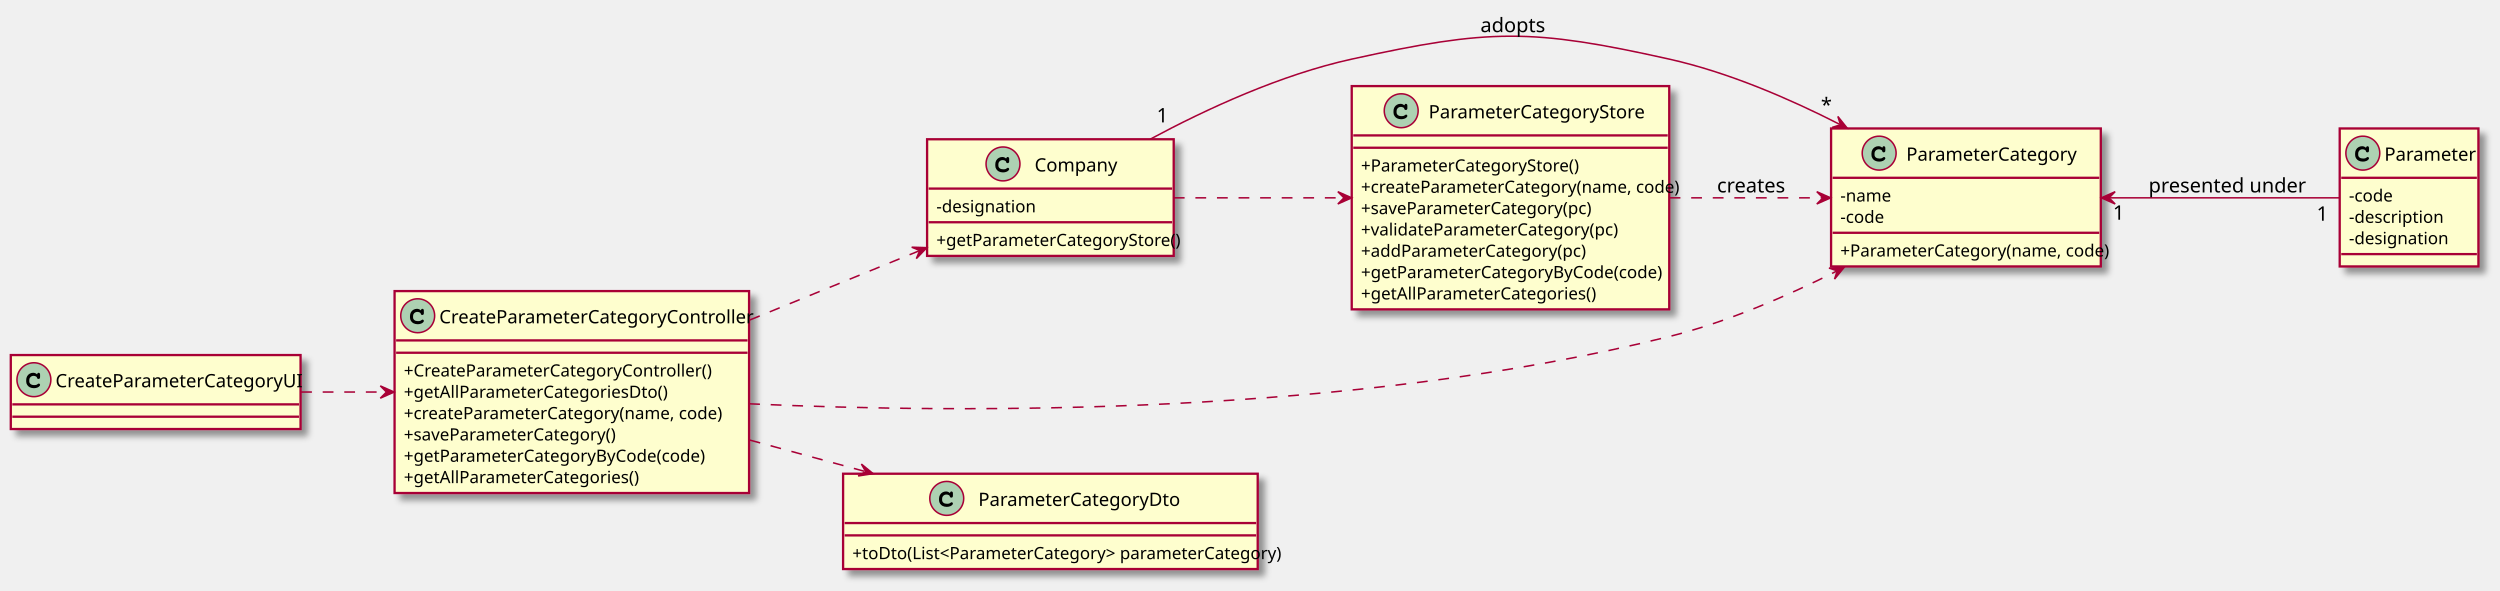
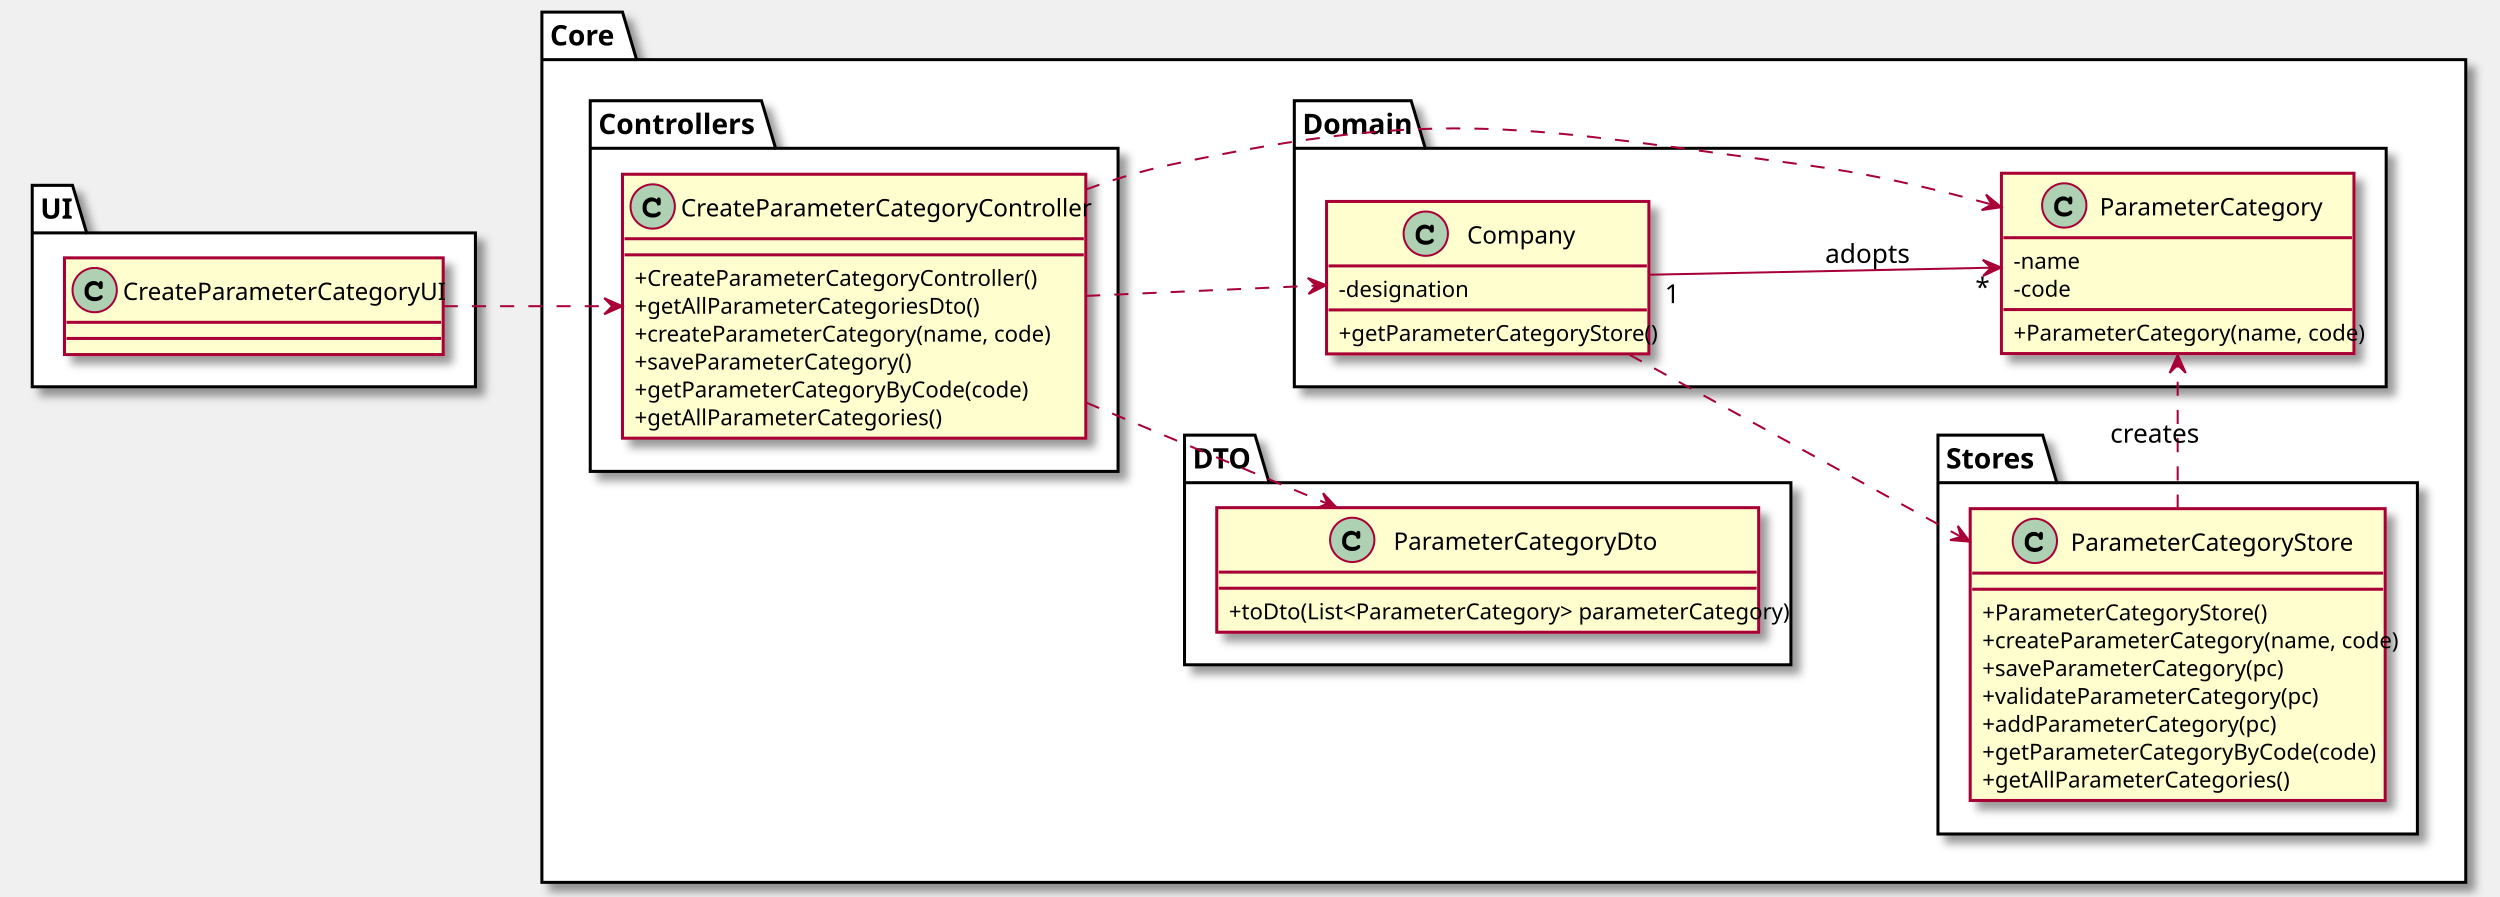
- <svg xmlns="http://www.w3.org/2000/svg" contentScriptType="application/ecmascript" contentStyleType="text/css" height="383px" preserveAspectRatio="none" style="width:1622px;height:383px;" version="1.1" viewBox="0 0 1622 383" width="1622px" zoomAndPan="magnify">
+ <svg xmlns="http://www.w3.org/2000/svg" contentScriptType="application/ecmascript" contentStyleType="text/css" height="445px" preserveAspectRatio="none" style="width:1241px;height:445px;" version="1.1" viewBox="0 0 1241 445" width="1241px" zoomAndPan="magnify">
  <defs>
-     <filter height="300%" id="f99kcutdnsacb" width="300%" x="-1" y="-1">
+     <filter height="300%" id="fvqvpwkjr3260" width="300%" x="-1" y="-1">
      <feGaussianBlur result="blurOut" stdDeviation="2.0" />
      <feColorMatrix in="blurOut" result="blurOut2" type="matrix" values="0 0 0 0 0 0 0 0 0 0 0 0 0 0 0 0 0 0 .4 0" />
      <feOffset dx="4.0" dy="4.0" in="blurOut2" result="blurOut3" />
      <feBlend in="SourceGraphic" in2="blurOut3" mode="normal" />
    </filter>
  </defs>
  <g>
-     <rect codeLine="4" fill="#FEFECE" filter="url(#f99kcutdnsacb)" height="75.672" id="COMP" style="stroke:#A80036;stroke-width:1.5;" width="160" x="601.5" y="90.356" />
-     <ellipse cx="650.75" cy="106.356" fill="#ADD1B2" rx="11" ry="11" style="stroke:#A80036;stroke-width:1.0;" />
-     <path d="M652.75,102.856 Q652.953,102.356 653.188,102.106 Q653.422,101.856 653.688,101.856 Q654.156,101.856 654.453,102.138 Q654.75,102.419 654.75,103.075 L654.75,104.638 Q654.75,105.294 654.469,105.575 Q654.188,105.856 653.75,105.856 Q653.359,105.856 653.109,105.685 Q652.859,105.513 652.75,105.06 Q652.703,104.747 652.531,104.575 Q652.219,104.247 651.656,104.06 Q651.094,103.856 650.531,103.856 Q649.828,103.856 649.234,104.138 Q648.656,104.419 648.203,105.044 Q647.75,105.669 647.75,106.528 L647.75,107.45 Q647.75,108.481 648.594,109.169 Q649.438,109.856 650.938,109.856 Q651.828,109.856 652.453,109.653 Q652.812,109.544 653.219,109.185 Q653.484,108.981 653.625,108.919 Q653.766,108.856 653.938,108.856 Q654.266,108.856 654.5,109.122 Q654.75,109.372 654.75,109.731 Q654.75,110.075 654.406,110.481 Q653.906,111.075 653.109,111.403 Q652.062,111.856 650.781,111.856 Q649.281,111.856 648.078,111.263 Q647.109,110.794 646.422,109.778 Q645.75,108.763 645.75,107.56 L645.75,106.466 Q645.75,105.216 646.344,104.122 Q646.953,103.028 648,102.45 Q649.062,101.856 650.25,101.856 Q650.969,101.856 651.594,102.106 Q652.219,102.356 652.75,102.856 Z " fill="#000000" />
-     <text fill="#000000" font-family="sans-serif" font-size="12" lengthAdjust="spacing" textLength="53" x="671.25" y="111.267">Company</text>
-     <line style="stroke:#A80036;stroke-width:1.5;" x1="602.5" x2="760.5" y1="122.356" y2="122.356" />
-     <text fill="#000000" font-family="sans-serif" font-size="11" lengthAdjust="spacing" textLength="59" x="607.5" y="137.775">-designation</text>
-     <line style="stroke:#A80036;stroke-width:1.5;" x1="602.5" x2="760.5" y1="144.192" y2="144.192" />
-     <text fill="#000000" font-family="sans-serif" font-size="11" lengthAdjust="spacing" textLength="148" x="607.5" y="159.611">+getParameterCategoryStore()</text>
-     <rect codeLine="45" fill="#FEFECE" filter="url(#f99kcutdnsacb)" height="89.508" id="PC" style="stroke:#A80036;stroke-width:1.5;" width="175" x="1188" y="83.356" />
-     <ellipse cx="1219.2" cy="99.356" fill="#ADD1B2" rx="11" ry="11" style="stroke:#A80036;stroke-width:1.0;" />
-     <path d="M1221.2,95.856 Q1221.403,95.356 1221.638,95.106 Q1221.872,94.856 1222.138,94.856 Q1222.606,94.856 1222.903,95.138 Q1223.2,95.419 1223.2,96.075 L1223.2,97.638 Q1223.2,98.294 1222.919,98.575 Q1222.638,98.856 1222.2,98.856 Q1221.809,98.856 1221.559,98.685 Q1221.309,98.513 1221.2,98.06 Q1221.153,97.747 1220.981,97.575 Q1220.669,97.247 1220.106,97.06 Q1219.544,96.856 1218.981,96.856 Q1218.278,96.856 1217.684,97.138 Q1217.106,97.419 1216.653,98.044 Q1216.2,98.669 1216.2,99.528 L1216.2,100.45 Q1216.2,101.481 1217.044,102.169 Q1217.888,102.856 1219.388,102.856 Q1220.278,102.856 1220.903,102.653 Q1221.263,102.544 1221.669,102.185 Q1221.934,101.981 1222.075,101.919 Q1222.216,101.856 1222.388,101.856 Q1222.716,101.856 1222.95,102.122 Q1223.2,102.372 1223.2,102.731 Q1223.2,103.075 1222.856,103.481 Q1222.356,104.075 1221.559,104.403 Q1220.513,104.856 1219.231,104.856 Q1217.731,104.856 1216.528,104.263 Q1215.559,103.794 1214.872,102.778 Q1214.2,101.763 1214.2,100.56 L1214.2,99.466 Q1214.2,98.216 1214.794,97.122 Q1215.403,96.028 1216.45,95.45 Q1217.513,94.856 1218.7,94.856 Q1219.419,94.856 1220.044,95.106 Q1220.669,95.356 1221.2,95.856 Z " fill="#000000" />
-     <text fill="#000000" font-family="sans-serif" font-size="12" lengthAdjust="spacing" textLength="107" x="1236.8" y="104.267">ParameterCategory</text>
-     <line style="stroke:#A80036;stroke-width:1.5;" x1="1189" x2="1362" y1="115.356" y2="115.356" />
-     <text fill="#000000" font-family="sans-serif" font-size="11" lengthAdjust="spacing" textLength="30" x="1194" y="130.775">-name</text>
-     <text fill="#000000" font-family="sans-serif" font-size="11" lengthAdjust="spacing" textLength="28" x="1194" y="144.611">-code</text>
-     <line style="stroke:#A80036;stroke-width:1.5;" x1="1189" x2="1362" y1="151.028" y2="151.028" />
-     <text fill="#000000" font-family="sans-serif" font-size="11" lengthAdjust="spacing" textLength="163" x="1194" y="166.447">+ParameterCategory(name, code)</text>
-     <rect codeLine="15" fill="#FEFECE" filter="url(#f99kcutdnsacb)" height="89.508" id="P" style="stroke:#A80036;stroke-width:1.5;" width="90" x="1518" y="83.356" />
-     <ellipse cx="1533" cy="99.356" fill="#ADD1B2" rx="11" ry="11" style="stroke:#A80036;stroke-width:1.0;" />
-     <path d="M1535,95.856 Q1535.203,95.356 1535.438,95.106 Q1535.672,94.856 1535.938,94.856 Q1536.406,94.856 1536.703,95.138 Q1537,95.419 1537,96.075 L1537,97.638 Q1537,98.294 1536.719,98.575 Q1536.438,98.856 1536,98.856 Q1535.609,98.856 1535.359,98.685 Q1535.109,98.513 1535,98.06 Q1534.953,97.747 1534.781,97.575 Q1534.469,97.247 1533.906,97.06 Q1533.344,96.856 1532.781,96.856 Q1532.078,96.856 1531.484,97.138 Q1530.906,97.419 1530.453,98.044 Q1530,98.669 1530,99.528 L1530,100.45 Q1530,101.481 1530.844,102.169 Q1531.688,102.856 1533.188,102.856 Q1534.078,102.856 1534.703,102.653 Q1535.062,102.544 1535.469,102.185 Q1535.734,101.981 1535.875,101.919 Q1536.016,101.856 1536.188,101.856 Q1536.516,101.856 1536.75,102.122 Q1537,102.372 1537,102.731 Q1537,103.075 1536.656,103.481 Q1536.156,104.075 1535.359,104.403 Q1534.312,104.856 1533.031,104.856 Q1531.531,104.856 1530.328,104.263 Q1529.359,103.794 1528.672,102.778 Q1528,101.763 1528,100.56 L1528,99.466 Q1528,98.216 1528.594,97.122 Q1529.203,96.028 1530.25,95.45 Q1531.312,94.856 1532.5,94.856 Q1533.219,94.856 1533.844,95.106 Q1534.469,95.356 1535,95.856 Z " fill="#000000" />
-     <text fill="#000000" font-family="sans-serif" font-size="12" lengthAdjust="spacing" textLength="58" x="1547" y="104.267">Parameter</text>
-     <line style="stroke:#A80036;stroke-width:1.5;" x1="1519" x2="1607" y1="115.356" y2="115.356" />
-     <text fill="#000000" font-family="sans-serif" font-size="11" lengthAdjust="spacing" textLength="28" x="1524" y="130.775">-code</text>
-     <text fill="#000000" font-family="sans-serif" font-size="11" lengthAdjust="spacing" textLength="57" x="1524" y="144.611">-description</text>
-     <text fill="#000000" font-family="sans-serif" font-size="11" lengthAdjust="spacing" textLength="59" x="1524" y="158.447">-designation</text>
-     <line style="stroke:#A80036;stroke-width:1.5;" x1="1519" x2="1607" y1="164.864" y2="164.864" />
-     <rect codeLine="21" fill="#FEFECE" filter="url(#f99kcutdnsacb)" height="61.836" id="pcDto" style="stroke:#A80036;stroke-width:1.5;" width="269" x="547" y="307.356" />
-     <ellipse cx="614.25" cy="323.356" fill="#ADD1B2" rx="11" ry="11" style="stroke:#A80036;stroke-width:1.0;" />
-     <path d="M616.25,319.856 Q616.453,319.356 616.688,319.106 Q616.922,318.856 617.188,318.856 Q617.656,318.856 617.953,319.138 Q618.25,319.419 618.25,320.075 L618.25,321.638 Q618.25,322.294 617.969,322.575 Q617.688,322.856 617.25,322.856 Q616.859,322.856 616.609,322.685 Q616.359,322.513 616.25,322.06 Q616.203,321.747 616.031,321.575 Q615.719,321.247 615.156,321.06 Q614.594,320.856 614.031,320.856 Q613.328,320.856 612.734,321.138 Q612.156,321.419 611.703,322.044 Q611.25,322.669 611.25,323.528 L611.25,324.45 Q611.25,325.481 612.094,326.169 Q612.938,326.856 614.438,326.856 Q615.328,326.856 615.953,326.653 Q616.312,326.544 616.719,326.185 Q616.984,325.981 617.125,325.919 Q617.266,325.856 617.438,325.856 Q617.766,325.856 618,326.122 Q618.25,326.372 618.25,326.731 Q618.25,327.075 617.906,327.481 Q617.406,328.075 616.609,328.403 Q615.562,328.856 614.281,328.856 Q612.781,328.856 611.578,328.263 Q610.609,327.794 609.922,326.778 Q609.25,325.763 609.25,324.56 L609.25,323.466 Q609.25,322.216 609.844,321.122 Q610.453,320.028 611.5,319.45 Q612.562,318.856 613.75,318.856 Q614.469,318.856 615.094,319.106 Q615.719,319.356 616.25,319.856 Z " fill="#000000" />
-     <text fill="#000000" font-family="sans-serif" font-size="12" lengthAdjust="spacing" textLength="126" x="634.75" y="328.267">ParameterCategoryDto</text>
-     <line style="stroke:#A80036;stroke-width:1.5;" x1="548" x2="815" y1="339.356" y2="339.356" />
-     <line style="stroke:#A80036;stroke-width:1.5;" x1="548" x2="815" y1="347.356" y2="347.356" />
-     <text fill="#000000" font-family="sans-serif" font-size="11" lengthAdjust="spacing" textLength="257" x="553" y="362.775">+toDto(List&lt;ParameterCategory&gt; parameterCategory)</text>
-     <rect codeLine="46" fill="#FEFECE" filter="url(#f99kcutdnsacb)" height="131.016" id="CPCC" style="stroke:#A80036;stroke-width:1.5;" width="230" x="256" y="188.856" />
-     <ellipse cx="271" cy="204.856" fill="#ADD1B2" rx="11" ry="11" style="stroke:#A80036;stroke-width:1.0;" />
-     <path d="M273,201.356 Q273.203,200.856 273.438,200.606 Q273.672,200.356 273.938,200.356 Q274.406,200.356 274.703,200.638 Q275,200.919 275,201.575 L275,203.138 Q275,203.794 274.719,204.075 Q274.438,204.356 274,204.356 Q273.609,204.356 273.359,204.185 Q273.109,204.013 273,203.56 Q272.953,203.247 272.781,203.075 Q272.469,202.747 271.906,202.56 Q271.344,202.356 270.781,202.356 Q270.078,202.356 269.484,202.638 Q268.906,202.919 268.453,203.544 Q268,204.169 268,205.028 L268,205.95 Q268,206.981 268.844,207.669 Q269.688,208.356 271.188,208.356 Q272.078,208.356 272.703,208.153 Q273.062,208.044 273.469,207.685 Q273.734,207.481 273.875,207.419 Q274.016,207.356 274.188,207.356 Q274.516,207.356 274.75,207.622 Q275,207.872 275,208.231 Q275,208.575 274.656,208.981 Q274.156,209.575 273.359,209.903 Q272.312,210.356 271.031,210.356 Q269.531,210.356 268.328,209.763 Q267.359,209.294 266.672,208.278 Q266,207.263 266,206.06 L266,204.966 Q266,203.716 266.594,202.622 Q267.203,201.528 268.25,200.95 Q269.312,200.356 270.5,200.356 Q271.219,200.356 271.844,200.606 Q272.469,200.856 273,201.356 Z " fill="#000000" />
-     <text fill="#000000" font-family="sans-serif" font-size="12" lengthAdjust="spacing" textLength="198" x="285" y="209.767">CreateParameterCategoryController</text>
-     <line style="stroke:#A80036;stroke-width:1.5;" x1="257" x2="485" y1="220.856" y2="220.856" />
-     <line style="stroke:#A80036;stroke-width:1.5;" x1="257" x2="485" y1="228.856" y2="228.856" />
-     <text fill="#000000" font-family="sans-serif" font-size="11" lengthAdjust="spacing" textLength="185" x="262" y="244.275">+CreateParameterCategoryController()</text>
-     <text fill="#000000" font-family="sans-serif" font-size="11" lengthAdjust="spacing" textLength="158" x="262" y="258.111">+getAllParameterCategoriesDto()</text>
-     <text fill="#000000" font-family="sans-serif" font-size="11" lengthAdjust="spacing" textLength="194" x="262" y="271.947">+createParameterCategory(name, code)</text>
-     <text fill="#000000" font-family="sans-serif" font-size="11" lengthAdjust="spacing" textLength="131" x="262" y="285.783">+saveParameterCategory()</text>
-     <text fill="#000000" font-family="sans-serif" font-size="11" lengthAdjust="spacing" textLength="184" x="262" y="299.619">+getParameterCategoryByCode(code)</text>
-     <text fill="#000000" font-family="sans-serif" font-size="11" lengthAdjust="spacing" textLength="142" x="262" y="313.455">+getAllParameterCategories()</text>
-     <rect codeLine="34" fill="#FEFECE" filter="url(#f99kcutdnsacb)" height="144.852" id="PCS" style="stroke:#A80036;stroke-width:1.5;" width="206" x="877" y="55.856" />
-     <ellipse cx="909.1" cy="71.856" fill="#ADD1B2" rx="11" ry="11" style="stroke:#A80036;stroke-width:1.0;" />
-     <path d="M911.1,68.356 Q911.303,67.856 911.538,67.606 Q911.772,67.356 912.038,67.356 Q912.506,67.356 912.803,67.638 Q913.1,67.919 913.1,68.575 L913.1,70.138 Q913.1,70.794 912.819,71.075 Q912.538,71.356 912.1,71.356 Q911.709,71.356 911.459,71.185 Q911.209,71.013 911.1,70.56 Q911.053,70.247 910.881,70.075 Q910.569,69.747 910.006,69.56 Q909.444,69.356 908.881,69.356 Q908.178,69.356 907.584,69.638 Q907.006,69.919 906.553,70.544 Q906.1,71.169 906.1,72.028 L906.1,72.95 Q906.1,73.981 906.944,74.669 Q907.788,75.356 909.288,75.356 Q910.178,75.356 910.803,75.153 Q911.163,75.044 911.569,74.685 Q911.834,74.481 911.975,74.419 Q912.116,74.356 912.288,74.356 Q912.616,74.356 912.85,74.622 Q913.1,74.872 913.1,75.231 Q913.1,75.575 912.756,75.981 Q912.256,76.575 911.459,76.903 Q910.413,77.356 909.131,77.356 Q907.631,77.356 906.428,76.763 Q905.459,76.294 904.772,75.278 Q904.1,74.263 904.1,73.06 L904.1,71.966 Q904.1,70.716 904.694,69.622 Q905.303,68.528 906.35,67.95 Q907.413,67.356 908.6,67.356 Q909.319,67.356 909.944,67.606 Q910.569,67.856 911.1,68.356 Z " fill="#000000" />
-     <text fill="#000000" font-family="sans-serif" font-size="12" lengthAdjust="spacing" textLength="136" x="926.9" y="76.767">ParameterCategoryStore</text>
-     <line style="stroke:#A80036;stroke-width:1.5;" x1="878" x2="1082" y1="87.856" y2="87.856" />
-     <line style="stroke:#A80036;stroke-width:1.5;" x1="878" x2="1082" y1="95.856" y2="95.856" />
-     <text fill="#000000" font-family="sans-serif" font-size="11" lengthAdjust="spacing" textLength="133" x="883" y="111.275">+ParameterCategoryStore()</text>
-     <text fill="#000000" font-family="sans-serif" font-size="11" lengthAdjust="spacing" textLength="194" x="883" y="125.111">+createParameterCategory(name, code)</text>
-     <text fill="#000000" font-family="sans-serif" font-size="11" lengthAdjust="spacing" textLength="143" x="883" y="138.947">+saveParameterCategory(pc)</text>
-     <text fill="#000000" font-family="sans-serif" font-size="11" lengthAdjust="spacing" textLength="156" x="883" y="152.783">+validateParameterCategory(pc)</text>
-     <text fill="#000000" font-family="sans-serif" font-size="11" lengthAdjust="spacing" textLength="137" x="883" y="166.619">+addParameterCategory(pc)</text>
-     <text fill="#000000" font-family="sans-serif" font-size="11" lengthAdjust="spacing" textLength="184" x="883" y="180.455">+getParameterCategoryByCode(code)</text>
-     <text fill="#000000" font-family="sans-serif" font-size="11" lengthAdjust="spacing" textLength="142" x="883" y="194.291">+getAllParameterCategories()</text>
-     <rect codeLine="44" fill="#FEFECE" filter="url(#f99kcutdnsacb)" height="48" id="CPCUI" style="stroke:#A80036;stroke-width:1.5;" width="188" x="7" y="230.356" />
-     <ellipse cx="22" cy="246.356" fill="#ADD1B2" rx="11" ry="11" style="stroke:#A80036;stroke-width:1.0;" />
-     <path d="M24,242.856 Q24.203,242.356 24.438,242.106 Q24.672,241.856 24.938,241.856 Q25.406,241.856 25.703,242.138 Q26,242.419 26,243.075 L26,244.638 Q26,245.294 25.719,245.575 Q25.438,245.856 25,245.856 Q24.609,245.856 24.359,245.685 Q24.109,245.513 24,245.06 Q23.953,244.747 23.781,244.575 Q23.469,244.247 22.906,244.06 Q22.344,243.856 21.781,243.856 Q21.078,243.856 20.484,244.138 Q19.906,244.419 19.453,245.044 Q19,245.669 19,246.528 L19,247.45 Q19,248.481 19.844,249.169 Q20.688,249.856 22.188,249.856 Q23.078,249.856 23.703,249.653 Q24.062,249.544 24.469,249.185 Q24.734,248.981 24.875,248.919 Q25.016,248.856 25.188,248.856 Q25.516,248.856 25.75,249.122 Q26,249.372 26,249.731 Q26,250.075 25.656,250.481 Q25.156,251.075 24.359,251.403 Q23.312,251.856 22.031,251.856 Q20.531,251.856 19.328,251.263 Q18.359,250.794 17.672,249.778 Q17,248.763 17,247.56 L17,246.466 Q17,245.216 17.594,244.122 Q18.203,243.028 19.25,242.45 Q20.312,241.856 21.5,241.856 Q22.219,241.856 22.844,242.106 Q23.469,242.356 24,242.856 Z " fill="#000000" />
-     <text fill="#000000" font-family="sans-serif" font-size="12" lengthAdjust="spacing" textLength="156" x="36" y="251.267">CreateParameterCategoryUI</text>
-     <line style="stroke:#A80036;stroke-width:1.5;" x1="8" x2="194" y1="262.356" y2="262.356" />
-     <line style="stroke:#A80036;stroke-width:1.5;" x1="8" x2="194" y1="270.356" y2="270.356" />
-     <path codeLine="48" d="M195.36,254.356 C213.17,254.356 232.04,254.356 250.54,254.356 " fill="none" id="CPCUI-to-CPCC" style="stroke:#A80036;stroke-width:1.0;stroke-dasharray:7.0,7.0;" />
-     <polygon fill="#A80036" points="255.74,254.356,246.74,250.356,250.74,254.356,246.74,258.356,255.74,254.356" style="stroke:#A80036;stroke-width:1.0;" />
-     <path codeLine="49" d="M761.57,128.356 C795.33,128.356 835.27,128.356 871.64,128.356 " fill="none" id="COMP-to-PCS" style="stroke:#A80036;stroke-width:1.0;stroke-dasharray:7.0,7.0;" />
-     <polygon fill="#A80036" points="876.98,128.356,867.98,124.356,871.98,128.356,867.98,132.356,876.98,128.356" style="stroke:#A80036;stroke-width:1.0;" />
-     <path codeLine="50" d="M1083.24,128.356 C1115.59,128.356 1151.13,128.356 1182.7,128.356 " fill="none" id="PCS-to-PC" style="stroke:#A80036;stroke-width:1.0;stroke-dasharray:7.0,7.0;" />
-     <polygon fill="#A80036" points="1187.73,128.356,1178.73,124.356,1182.73,128.356,1178.73,132.356,1187.73,128.356" style="stroke:#A80036;stroke-width:1.0;" />
-     <text fill="#000000" font-family="sans-serif" font-size="13" lengthAdjust="spacing" textLength="43" x="1114" y="124.852">creates</text>
-     <path codeLine="51" d="M486.04,261.986 C628.15,268.446 877.36,269.766 1083,218.356 C1120.19,209.056 1158.89,192.386 1191.68,175.886 " fill="none" id="CPCC-to-PC" style="stroke:#A80036;stroke-width:1.0;stroke-dasharray:7.0,7.0;" />
-     <polygon fill="#A80036" points="1196.48,173.456,1186.643,173.941,1192.016,175.71,1190.248,181.083,1196.48,173.456" style="stroke:#A80036;stroke-width:1.0;" />
-     <path codeLine="52" d="M486.44,207.616 C522.88,192.736 562.51,176.546 596.4,162.706 " fill="none" id="CPCC-to-COMP" style="stroke:#A80036;stroke-width:1.0;stroke-dasharray:7.0,7.0;" />
-     <polygon fill="#A80036" points="601.36,160.676,591.516,160.368,596.73,162.563,594.534,167.776,601.36,160.676" style="stroke:#A80036;stroke-width:1.0;" />
-     <path codeLine="53" d="M486.44,285.516 C510.95,292.186 536.91,299.256 561.59,305.976 " fill="none" id="CPCC-to-pcDto" style="stroke:#A80036;stroke-width:1.0;stroke-dasharray:7.0,7.0;" />
-     <polygon fill="#A80036" points="566.51,307.316,558.876,301.093,561.686,306.003,556.775,308.812,566.51,307.316" style="stroke:#A80036;stroke-width:1.0;" />
-     <path codeLine="54" d="M1368.44,128.356 C1418.46,128.356 1478.05,128.356 1517.77,128.356 " fill="none" id="PC-backto-P" style="stroke:#A80036;stroke-width:1.0;" />
-     <polygon fill="#A80036" points="1363.32,128.356,1372.32,132.356,1368.32,128.356,1372.32,124.356,1363.32,128.356" style="stroke:#A80036;stroke-width:1.0;" />
-     <text fill="#000000" font-family="sans-serif" font-size="13" lengthAdjust="spacing" textLength="93" x="1394" y="124.852">presented under</text>
-     <text fill="#000000" font-family="sans-serif" font-size="13" lengthAdjust="spacing" textLength="7" x="1370.882" y="142.549">1</text>
-     <text fill="#000000" font-family="sans-serif" font-size="13" lengthAdjust="spacing" textLength="7" x="1503.004" y="143.194">1</text>
-     <path codeLine="55" d="M746.17,90.336 C783,70.566 831.03,48.476 877,38.356 C966.41,18.676 993.64,18.406 1083,38.356 C1121.1,46.866 1160.57,63.816 1193.71,80.736 " fill="none" id="COMP-to-PC" style="stroke:#A80036;stroke-width:1.0;" />
-     <polygon fill="#A80036" points="1198.55,83.236,1192.396,75.547,1194.11,80.938,1188.719,82.651,1198.55,83.236" style="stroke:#A80036;stroke-width:1.0;" />
-     <text fill="#000000" font-family="sans-serif" font-size="13" lengthAdjust="spacing" textLength="39" x="960.5" y="20.852">adopts</text>
-     <text fill="#000000" font-family="sans-serif" font-size="13" lengthAdjust="spacing" textLength="7" x="750.448" y="79.409">1</text>
-     <text fill="#000000" font-family="sans-serif" font-size="13" lengthAdjust="spacing" textLength="5" x="1181.384" y="72.662">*</text>
+     <polygon fill="#FFFFFF" filter="url(#fvqvpwkjr3260)" points="269,6,309,6,316,29.609,1224,29.609,1224,438,269,438,269,6" style="stroke:#000000;stroke-width:1.5;" />
+     <line style="stroke:#000000;stroke-width:1.5;" x1="269" x2="316" y1="29.609" y2="29.609" />
+     <text fill="#000000" font-family="sans-serif" font-size="14" font-weight="bold" lengthAdjust="spacing" textLength="34" x="273" y="22.533">Core</text>
+     <polygon fill="#FFFFFF" filter="url(#fvqvpwkjr3260)" points="588,216,623,216,630,239.609,889,239.609,889,330,588,330,588,216" style="stroke:#000000;stroke-width:1.5;" />
+     <line style="stroke:#000000;stroke-width:1.5;" x1="588" x2="630" y1="239.609" y2="239.609" />
+     <text fill="#000000" font-family="sans-serif" font-size="14" font-weight="bold" lengthAdjust="spacing" textLength="29" x="592" y="232.533">DTO</text>
+     <polygon fill="#FFFFFF" filter="url(#fvqvpwkjr3260)" points="293,50,378,50,385,73.609,555,73.609,555,234,293,234,293,50" style="stroke:#000000;stroke-width:1.5;" />
+     <line style="stroke:#000000;stroke-width:1.5;" x1="293" x2="385" y1="73.609" y2="73.609" />
+     <text fill="#000000" font-family="sans-serif" font-size="14" font-weight="bold" lengthAdjust="spacing" textLength="79" x="297" y="66.533">Controllers</text>
+     <polygon fill="#FFFFFF" filter="url(#fvqvpwkjr3260)" points="962,216,1014,216,1021,239.609,1200,239.609,1200,414,962,414,962,216" style="stroke:#000000;stroke-width:1.5;" />
+     <line style="stroke:#000000;stroke-width:1.5;" x1="962" x2="1021" y1="239.609" y2="239.609" />
+     <text fill="#000000" font-family="sans-serif" font-size="14" font-weight="bold" lengthAdjust="spacing" textLength="46" x="966" y="232.533">Stores</text>
+     <polygon fill="#FFFFFF" filter="url(#fvqvpwkjr3260)" points="642.5,50,700.5,50,707.5,73.609,1184.5,73.609,1184.5,192,642.5,192,642.5,50" style="stroke:#000000;stroke-width:1.5;" />
+     <line style="stroke:#000000;stroke-width:1.5;" x1="642.5" x2="707.5" y1="73.609" y2="73.609" />
+     <text fill="#000000" font-family="sans-serif" font-size="14" font-weight="bold" lengthAdjust="spacing" textLength="52" x="646.5" y="66.533">Domain</text>
+     <polygon fill="#FFFFFF" filter="url(#fvqvpwkjr3260)" points="16,92,36,92,43,115.609,236,115.609,236,192,16,192,16,92" style="stroke:#000000;stroke-width:1.5;" />
+     <line style="stroke:#000000;stroke-width:1.5;" x1="16" x2="43" y1="115.609" y2="115.609" />
+     <text fill="#000000" font-family="sans-serif" font-size="14" font-weight="bold" lengthAdjust="spacing" textLength="14" x="20" y="108.533">UI</text>
+     <rect codeLine="8" fill="#FEFECE" filter="url(#fvqvpwkjr3260)" height="61.836" id="pcDto" style="stroke:#A80036;stroke-width:1.5;" width="269" x="604" y="252" />
+     <ellipse cx="671.25" cy="268" fill="#ADD1B2" rx="11" ry="11" style="stroke:#A80036;stroke-width:1.0;" />
+     <path d="M673.25,264.5 Q673.453,264 673.688,263.75 Q673.922,263.5 674.188,263.5 Q674.656,263.5 674.953,263.781 Q675.25,264.062 675.25,264.719 L675.25,266.281 Q675.25,266.938 674.969,267.219 Q674.688,267.5 674.25,267.5 Q673.859,267.5 673.609,267.328 Q673.359,267.156 673.25,266.703 Q673.203,266.391 673.031,266.219 Q672.719,265.891 672.156,265.703 Q671.594,265.5 671.031,265.5 Q670.328,265.5 669.734,265.781 Q669.156,266.062 668.703,266.688 Q668.25,267.312 668.25,268.172 L668.25,269.094 Q668.25,270.125 669.094,270.812 Q669.938,271.5 671.438,271.5 Q672.328,271.5 672.953,271.297 Q673.312,271.188 673.719,270.828 Q673.984,270.625 674.125,270.562 Q674.266,270.5 674.438,270.5 Q674.766,270.5 675,270.766 Q675.25,271.016 675.25,271.375 Q675.25,271.719 674.906,272.125 Q674.406,272.719 673.609,273.047 Q672.562,273.5 671.281,273.5 Q669.781,273.5 668.578,272.906 Q667.609,272.438 666.922,271.422 Q666.25,270.406 666.25,269.203 L666.25,268.109 Q666.25,266.859 666.844,265.766 Q667.453,264.672 668.5,264.094 Q669.562,263.5 670.75,263.5 Q671.469,263.5 672.094,263.75 Q672.719,264 673.25,264.5 Z " fill="#000000" />
+     <text fill="#000000" font-family="sans-serif" font-size="12" lengthAdjust="spacing" textLength="126" x="691.75" y="272.91">ParameterCategoryDto</text>
+     <line style="stroke:#A80036;stroke-width:1.5;" x1="605" x2="872" y1="284" y2="284" />
+     <line style="stroke:#A80036;stroke-width:1.5;" x1="605" x2="872" y1="292" y2="292" />
+     <text fill="#000000" font-family="sans-serif" font-size="11" lengthAdjust="spacing" textLength="257" x="610" y="307.419">+toDto(List&lt;ParameterCategory&gt; parameterCategory)</text>
+     <rect codeLine="16" fill="#FEFECE" filter="url(#fvqvpwkjr3260)" height="131.016" id="CPCC" style="stroke:#A80036;stroke-width:1.5;" width="230" x="309" y="86.5" />
+     <ellipse cx="324" cy="102.5" fill="#ADD1B2" rx="11" ry="11" style="stroke:#A80036;stroke-width:1.0;" />
+     <path d="M326,99 Q326.203,98.5 326.438,98.25 Q326.672,98 326.938,98 Q327.406,98 327.703,98.281 Q328,98.562 328,99.219 L328,100.781 Q328,101.438 327.719,101.719 Q327.438,102 327,102 Q326.609,102 326.359,101.828 Q326.109,101.656 326,101.203 Q325.953,100.891 325.781,100.719 Q325.469,100.391 324.906,100.203 Q324.344,100 323.781,100 Q323.078,100 322.484,100.281 Q321.906,100.562 321.453,101.188 Q321,101.812 321,102.672 L321,103.594 Q321,104.625 321.844,105.312 Q322.688,106 324.188,106 Q325.078,106 325.703,105.797 Q326.062,105.688 326.469,105.328 Q326.734,105.125 326.875,105.062 Q327.016,105 327.188,105 Q327.516,105 327.75,105.266 Q328,105.516 328,105.875 Q328,106.219 327.656,106.625 Q327.156,107.219 326.359,107.547 Q325.312,108 324.031,108 Q322.531,108 321.328,107.406 Q320.359,106.938 319.672,105.922 Q319,104.906 319,103.703 L319,102.609 Q319,101.359 319.594,100.266 Q320.203,99.172 321.25,98.594 Q322.312,98 323.5,98 Q324.219,98 324.844,98.25 Q325.469,98.5 326,99 Z " fill="#000000" />
+     <text fill="#000000" font-family="sans-serif" font-size="12" lengthAdjust="spacing" textLength="198" x="338" y="107.41">CreateParameterCategoryController</text>
+     <line style="stroke:#A80036;stroke-width:1.5;" x1="310" x2="538" y1="118.5" y2="118.5" />
+     <line style="stroke:#A80036;stroke-width:1.5;" x1="310" x2="538" y1="126.5" y2="126.5" />
+     <text fill="#000000" font-family="sans-serif" font-size="11" lengthAdjust="spacing" textLength="185" x="315" y="141.919">+CreateParameterCategoryController()</text>
+     <text fill="#000000" font-family="sans-serif" font-size="11" lengthAdjust="spacing" textLength="158" x="315" y="155.755">+getAllParameterCategoriesDto()</text>
+     <text fill="#000000" font-family="sans-serif" font-size="11" lengthAdjust="spacing" textLength="194" x="315" y="169.591">+createParameterCategory(name, code)</text>
+     <text fill="#000000" font-family="sans-serif" font-size="11" lengthAdjust="spacing" textLength="131" x="315" y="183.427">+saveParameterCategory()</text>
+     <text fill="#000000" font-family="sans-serif" font-size="11" lengthAdjust="spacing" textLength="184" x="315" y="197.263">+getParameterCategoryByCode(code)</text>
+     <text fill="#000000" font-family="sans-serif" font-size="11" lengthAdjust="spacing" textLength="142" x="315" y="211.099">+getAllParameterCategories()</text>
+     <rect codeLine="29" fill="#FEFECE" filter="url(#fvqvpwkjr3260)" height="144.852" id="PCS" style="stroke:#A80036;stroke-width:1.5;" width="206" x="978" y="252.5" />
+     <ellipse cx="1010.1" cy="268.5" fill="#ADD1B2" rx="11" ry="11" style="stroke:#A80036;stroke-width:1.0;" />
+     <path d="M1012.1,265 Q1012.303,264.5 1012.538,264.25 Q1012.772,264 1013.038,264 Q1013.506,264 1013.803,264.281 Q1014.1,264.562 1014.1,265.219 L1014.1,266.781 Q1014.1,267.438 1013.819,267.719 Q1013.538,268 1013.1,268 Q1012.709,268 1012.459,267.828 Q1012.209,267.656 1012.1,267.203 Q1012.053,266.891 1011.881,266.719 Q1011.569,266.391 1011.006,266.203 Q1010.444,266 1009.881,266 Q1009.178,266 1008.584,266.281 Q1008.006,266.562 1007.553,267.188 Q1007.1,267.812 1007.1,268.672 L1007.1,269.594 Q1007.1,270.625 1007.944,271.312 Q1008.788,272 1010.288,272 Q1011.178,272 1011.803,271.797 Q1012.163,271.688 1012.569,271.328 Q1012.834,271.125 1012.975,271.062 Q1013.116,271 1013.288,271 Q1013.616,271 1013.85,271.266 Q1014.1,271.516 1014.1,271.875 Q1014.1,272.219 1013.756,272.625 Q1013.256,273.219 1012.459,273.547 Q1011.413,274 1010.131,274 Q1008.631,274 1007.428,273.406 Q1006.459,272.938 1005.772,271.922 Q1005.1,270.906 1005.1,269.703 L1005.1,268.609 Q1005.1,267.359 1005.694,266.266 Q1006.303,265.172 1007.35,264.594 Q1008.413,264 1009.6,264 Q1010.319,264 1010.944,264.25 Q1011.569,264.5 1012.1,265 Z " fill="#000000" />
+     <text fill="#000000" font-family="sans-serif" font-size="12" lengthAdjust="spacing" textLength="136" x="1027.9" y="273.41">ParameterCategoryStore</text>
+     <line style="stroke:#A80036;stroke-width:1.5;" x1="979" x2="1183" y1="284.5" y2="284.5" />
+     <line style="stroke:#A80036;stroke-width:1.5;" x1="979" x2="1183" y1="292.5" y2="292.5" />
+     <text fill="#000000" font-family="sans-serif" font-size="11" lengthAdjust="spacing" textLength="133" x="984" y="307.919">+ParameterCategoryStore()</text>
+     <text fill="#000000" font-family="sans-serif" font-size="11" lengthAdjust="spacing" textLength="194" x="984" y="321.755">+createParameterCategory(name, code)</text>
+     <text fill="#000000" font-family="sans-serif" font-size="11" lengthAdjust="spacing" textLength="143" x="984" y="335.591">+saveParameterCategory(pc)</text>
+     <text fill="#000000" font-family="sans-serif" font-size="11" lengthAdjust="spacing" textLength="156" x="984" y="349.427">+validateParameterCategory(pc)</text>
+     <text fill="#000000" font-family="sans-serif" font-size="11" lengthAdjust="spacing" textLength="137" x="984" y="363.263">+addParameterCategory(pc)</text>
+     <text fill="#000000" font-family="sans-serif" font-size="11" lengthAdjust="spacing" textLength="184" x="984" y="377.099">+getParameterCategoryByCode(code)</text>
+     <text fill="#000000" font-family="sans-serif" font-size="11" lengthAdjust="spacing" textLength="142" x="984" y="390.935">+getAllParameterCategories()</text>
+     <rect codeLine="42" fill="#FEFECE" filter="url(#fvqvpwkjr3260)" height="75.672" id="COMP" style="stroke:#A80036;stroke-width:1.5;" width="160" x="658.5" y="100" />
+     <ellipse cx="707.75" cy="116" fill="#ADD1B2" rx="11" ry="11" style="stroke:#A80036;stroke-width:1.0;" />
+     <path d="M709.75,112.5 Q709.953,112 710.188,111.75 Q710.422,111.5 710.688,111.5 Q711.156,111.5 711.453,111.781 Q711.75,112.062 711.75,112.719 L711.75,114.281 Q711.75,114.938 711.469,115.219 Q711.188,115.5 710.75,115.5 Q710.359,115.5 710.109,115.328 Q709.859,115.156 709.75,114.703 Q709.703,114.391 709.531,114.219 Q709.219,113.891 708.656,113.703 Q708.094,113.5 707.531,113.5 Q706.828,113.5 706.234,113.781 Q705.656,114.062 705.203,114.688 Q704.75,115.312 704.75,116.172 L704.75,117.094 Q704.75,118.125 705.594,118.812 Q706.438,119.5 707.938,119.5 Q708.828,119.5 709.453,119.297 Q709.812,119.188 710.219,118.828 Q710.484,118.625 710.625,118.562 Q710.766,118.5 710.938,118.5 Q711.266,118.5 711.5,118.766 Q711.75,119.016 711.75,119.375 Q711.75,119.719 711.406,120.125 Q710.906,120.719 710.109,121.047 Q709.062,121.5 707.781,121.5 Q706.281,121.5 705.078,120.906 Q704.109,120.438 703.422,119.422 Q702.75,118.406 702.75,117.203 L702.75,116.109 Q702.75,114.859 703.344,113.766 Q703.953,112.672 705,112.094 Q706.062,111.5 707.25,111.5 Q707.969,111.5 708.594,111.75 Q709.219,112 709.75,112.5 Z " fill="#000000" />
+     <text fill="#000000" font-family="sans-serif" font-size="12" lengthAdjust="spacing" textLength="53" x="728.25" y="120.91">Company</text>
+     <line style="stroke:#A80036;stroke-width:1.5;" x1="659.5" x2="817.5" y1="132" y2="132" />
+     <text fill="#000000" font-family="sans-serif" font-size="11" lengthAdjust="spacing" textLength="59" x="664.5" y="147.419">-designation</text>
+     <line style="stroke:#A80036;stroke-width:1.5;" x1="659.5" x2="817.5" y1="153.836" y2="153.836" />
+     <text fill="#000000" font-family="sans-serif" font-size="11" lengthAdjust="spacing" textLength="148" x="664.5" y="169.255">+getParameterCategoryStore()</text>
+     <rect codeLine="47" fill="#FEFECE" filter="url(#fvqvpwkjr3260)" height="89.508" id="PC" style="stroke:#A80036;stroke-width:1.5;" width="175" x="993.5" y="86" />
+     <ellipse cx="1024.7" cy="102" fill="#ADD1B2" rx="11" ry="11" style="stroke:#A80036;stroke-width:1.0;" />
+     <path d="M1026.7,98.5 Q1026.903,98 1027.138,97.75 Q1027.372,97.5 1027.638,97.5 Q1028.106,97.5 1028.403,97.781 Q1028.7,98.062 1028.7,98.719 L1028.7,100.281 Q1028.7,100.938 1028.419,101.219 Q1028.138,101.5 1027.7,101.5 Q1027.309,101.5 1027.059,101.328 Q1026.809,101.156 1026.7,100.703 Q1026.653,100.391 1026.481,100.219 Q1026.169,99.891 1025.606,99.703 Q1025.044,99.5 1024.481,99.5 Q1023.778,99.5 1023.184,99.781 Q1022.606,100.062 1022.153,100.688 Q1021.7,101.312 1021.7,102.172 L1021.7,103.094 Q1021.7,104.125 1022.544,104.812 Q1023.388,105.5 1024.888,105.5 Q1025.778,105.5 1026.403,105.297 Q1026.763,105.188 1027.169,104.828 Q1027.434,104.625 1027.575,104.562 Q1027.716,104.5 1027.888,104.5 Q1028.216,104.5 1028.45,104.766 Q1028.7,105.016 1028.7,105.375 Q1028.7,105.719 1028.356,106.125 Q1027.856,106.719 1027.059,107.047 Q1026.013,107.5 1024.731,107.5 Q1023.231,107.5 1022.028,106.906 Q1021.059,106.438 1020.372,105.422 Q1019.7,104.406 1019.7,103.203 L1019.7,102.109 Q1019.7,100.859 1020.294,99.766 Q1020.903,98.672 1021.95,98.094 Q1023.013,97.5 1024.2,97.5 Q1024.919,97.5 1025.544,97.75 Q1026.169,98 1026.7,98.5 Z " fill="#000000" />
+     <text fill="#000000" font-family="sans-serif" font-size="12" lengthAdjust="spacing" textLength="107" x="1042.3" y="106.91">ParameterCategory</text>
+     <line style="stroke:#A80036;stroke-width:1.5;" x1="994.5" x2="1167.5" y1="118" y2="118" />
+     <text fill="#000000" font-family="sans-serif" font-size="11" lengthAdjust="spacing" textLength="30" x="999.5" y="133.419">-name</text>
+     <text fill="#000000" font-family="sans-serif" font-size="11" lengthAdjust="spacing" textLength="28" x="999.5" y="147.255">-code</text>
+     <line style="stroke:#A80036;stroke-width:1.5;" x1="994.5" x2="1167.5" y1="153.672" y2="153.672" />
+     <text fill="#000000" font-family="sans-serif" font-size="11" lengthAdjust="spacing" textLength="163" x="999.5" y="169.091">+ParameterCategory(name, code)</text>
+     <rect codeLine="58" fill="#FEFECE" filter="url(#fvqvpwkjr3260)" height="48" id="CPCUI" style="stroke:#A80036;stroke-width:1.5;" width="188" x="32" y="128" />
+     <ellipse cx="47" cy="144" fill="#ADD1B2" rx="11" ry="11" style="stroke:#A80036;stroke-width:1.0;" />
+     <path d="M49,140.5 Q49.203,140 49.438,139.75 Q49.672,139.5 49.938,139.5 Q50.406,139.5 50.703,139.781 Q51,140.062 51,140.719 L51,142.281 Q51,142.938 50.719,143.219 Q50.438,143.5 50,143.5 Q49.609,143.5 49.359,143.328 Q49.109,143.156 49,142.703 Q48.953,142.391 48.781,142.219 Q48.469,141.891 47.906,141.703 Q47.344,141.5 46.781,141.5 Q46.078,141.5 45.484,141.781 Q44.906,142.062 44.453,142.688 Q44,143.312 44,144.172 L44,145.094 Q44,146.125 44.844,146.812 Q45.688,147.5 47.188,147.5 Q48.078,147.5 48.703,147.297 Q49.062,147.188 49.469,146.828 Q49.734,146.625 49.875,146.562 Q50.016,146.5 50.188,146.5 Q50.516,146.5 50.75,146.766 Q51,147.016 51,147.375 Q51,147.719 50.656,148.125 Q50.156,148.719 49.359,149.047 Q48.312,149.5 47.031,149.5 Q45.531,149.5 44.328,148.906 Q43.359,148.438 42.672,147.422 Q42,146.406 42,145.203 L42,144.109 Q42,142.859 42.594,141.766 Q43.203,140.672 44.25,140.094 Q45.312,139.5 46.5,139.5 Q47.219,139.5 47.844,139.75 Q48.469,140 49,140.5 Z " fill="#000000" />
+     <text fill="#000000" font-family="sans-serif" font-size="12" lengthAdjust="spacing" textLength="156" x="61" y="148.91">CreateParameterCategoryUI</text>
+     <line style="stroke:#A80036;stroke-width:1.5;" x1="33" x2="219" y1="160" y2="160" />
+     <line style="stroke:#A80036;stroke-width:1.5;" x1="33" x2="219" y1="168" y2="168" />
+     <path codeLine="62" d="M220.25,152 C246.73,152 275.94,152 303.73,152 " fill="none" id="CPCUI-to-CPCC" style="stroke:#A80036;stroke-width:1.0;stroke-dasharray:7.0,7.0;" />
+     <polygon fill="#A80036" points="308.91,152,299.91,148,303.91,152,299.91,156,308.91,152" style="stroke:#A80036;stroke-width:1.0;" />
+     <path codeLine="63" d="M808.82,176.07 C856.1,202.03 919.64,236.93 973.33,266.42 " fill="none" id="COMP-to-PCS" style="stroke:#A80036;stroke-width:1.0;stroke-dasharray:7.0,7.0;" />
+     <polygon fill="#A80036" points="977.83,268.89,971.875,261.046,973.45,266.479,968.017,268.054,977.83,268.89" style="stroke:#A80036;stroke-width:1.0;" />
+     <path codeLine="64" d="M1081,252.49 C1081,228.77 1081,202.97 1081,181.27 " fill="none" id="PCS-to-PC" style="stroke:#A80036;stroke-width:1.0;stroke-dasharray:7.0,7.0;" />
+     <polygon fill="#A80036" points="1081,176.13,1077,185.13,1081,181.13,1085,185.13,1081,176.13" style="stroke:#A80036;stroke-width:1.0;" />
+     <text fill="#000000" font-family="sans-serif" font-size="13" lengthAdjust="spacing" textLength="43" x="1047.5" y="219.745">creates</text>
+     <path codeLine="65" d="M539.12,94.05 C552.62,89.13 566.43,84.92 580,82 C717.73,52.34 757.31,63.62 897,82 C927.21,85.97 959.52,93.49 988.45,101.46 " fill="none" id="CPCC-to-PC" style="stroke:#A80036;stroke-width:1.0;stroke-dasharray:7.0,7.0;" />
+     <polygon fill="#A80036" points="993.44,102.85,985.846,96.579,988.624,101.507,983.696,104.285,993.44,102.85" style="stroke:#A80036;stroke-width:1.0;" />
+     <path codeLine="66" d="M539.15,146.89 C576.87,145.2 618.13,143.35 653.2,141.78 " fill="none" id="CPCC-to-COMP" style="stroke:#A80036;stroke-width:1.0;stroke-dasharray:7.0,7.0;" />
+     <polygon fill="#A80036" points="658.33,141.55,649.157,137.965,653.335,141.778,649.522,145.957,658.33,141.55" style="stroke:#A80036;stroke-width:1.0;" />
+     <path codeLine="67" d="M539.15,199.85 C578.86,216.5 622.49,234.79 658.7,249.97 " fill="none" id="CPCC-to-pcDto" style="stroke:#A80036;stroke-width:1.0;stroke-dasharray:7.0,7.0;" />
+     <polygon fill="#A80036" points="663.53,251.99,656.777,244.821,658.919,250.057,653.683,252.199,663.53,251.99" style="stroke:#A80036;stroke-width:1.0;" />
+     <path codeLine="68" d="M818.9,136.37 C869.54,135.33 935.35,133.97 988.22,132.89 " fill="none" id="COMP-to-PC" style="stroke:#A80036;stroke-width:1.0;" />
+     <polygon fill="#A80036" points="993.3,132.78,984.211,128.987,988.301,132.895,984.394,136.985,993.3,132.78" style="stroke:#A80036;stroke-width:1.0;" />
+     <text fill="#000000" font-family="sans-serif" font-size="13" lengthAdjust="spacing" textLength="39" x="906" y="130.495">adopts</text>
+     <text fill="#000000" font-family="sans-serif" font-size="13" lengthAdjust="spacing" textLength="7" x="826.372" y="150.463">1</text>
+     <text fill="#000000" font-family="sans-serif" font-size="13" lengthAdjust="spacing" textLength="5" x="980.548" y="147.152">*</text>
  </g>
</svg>
